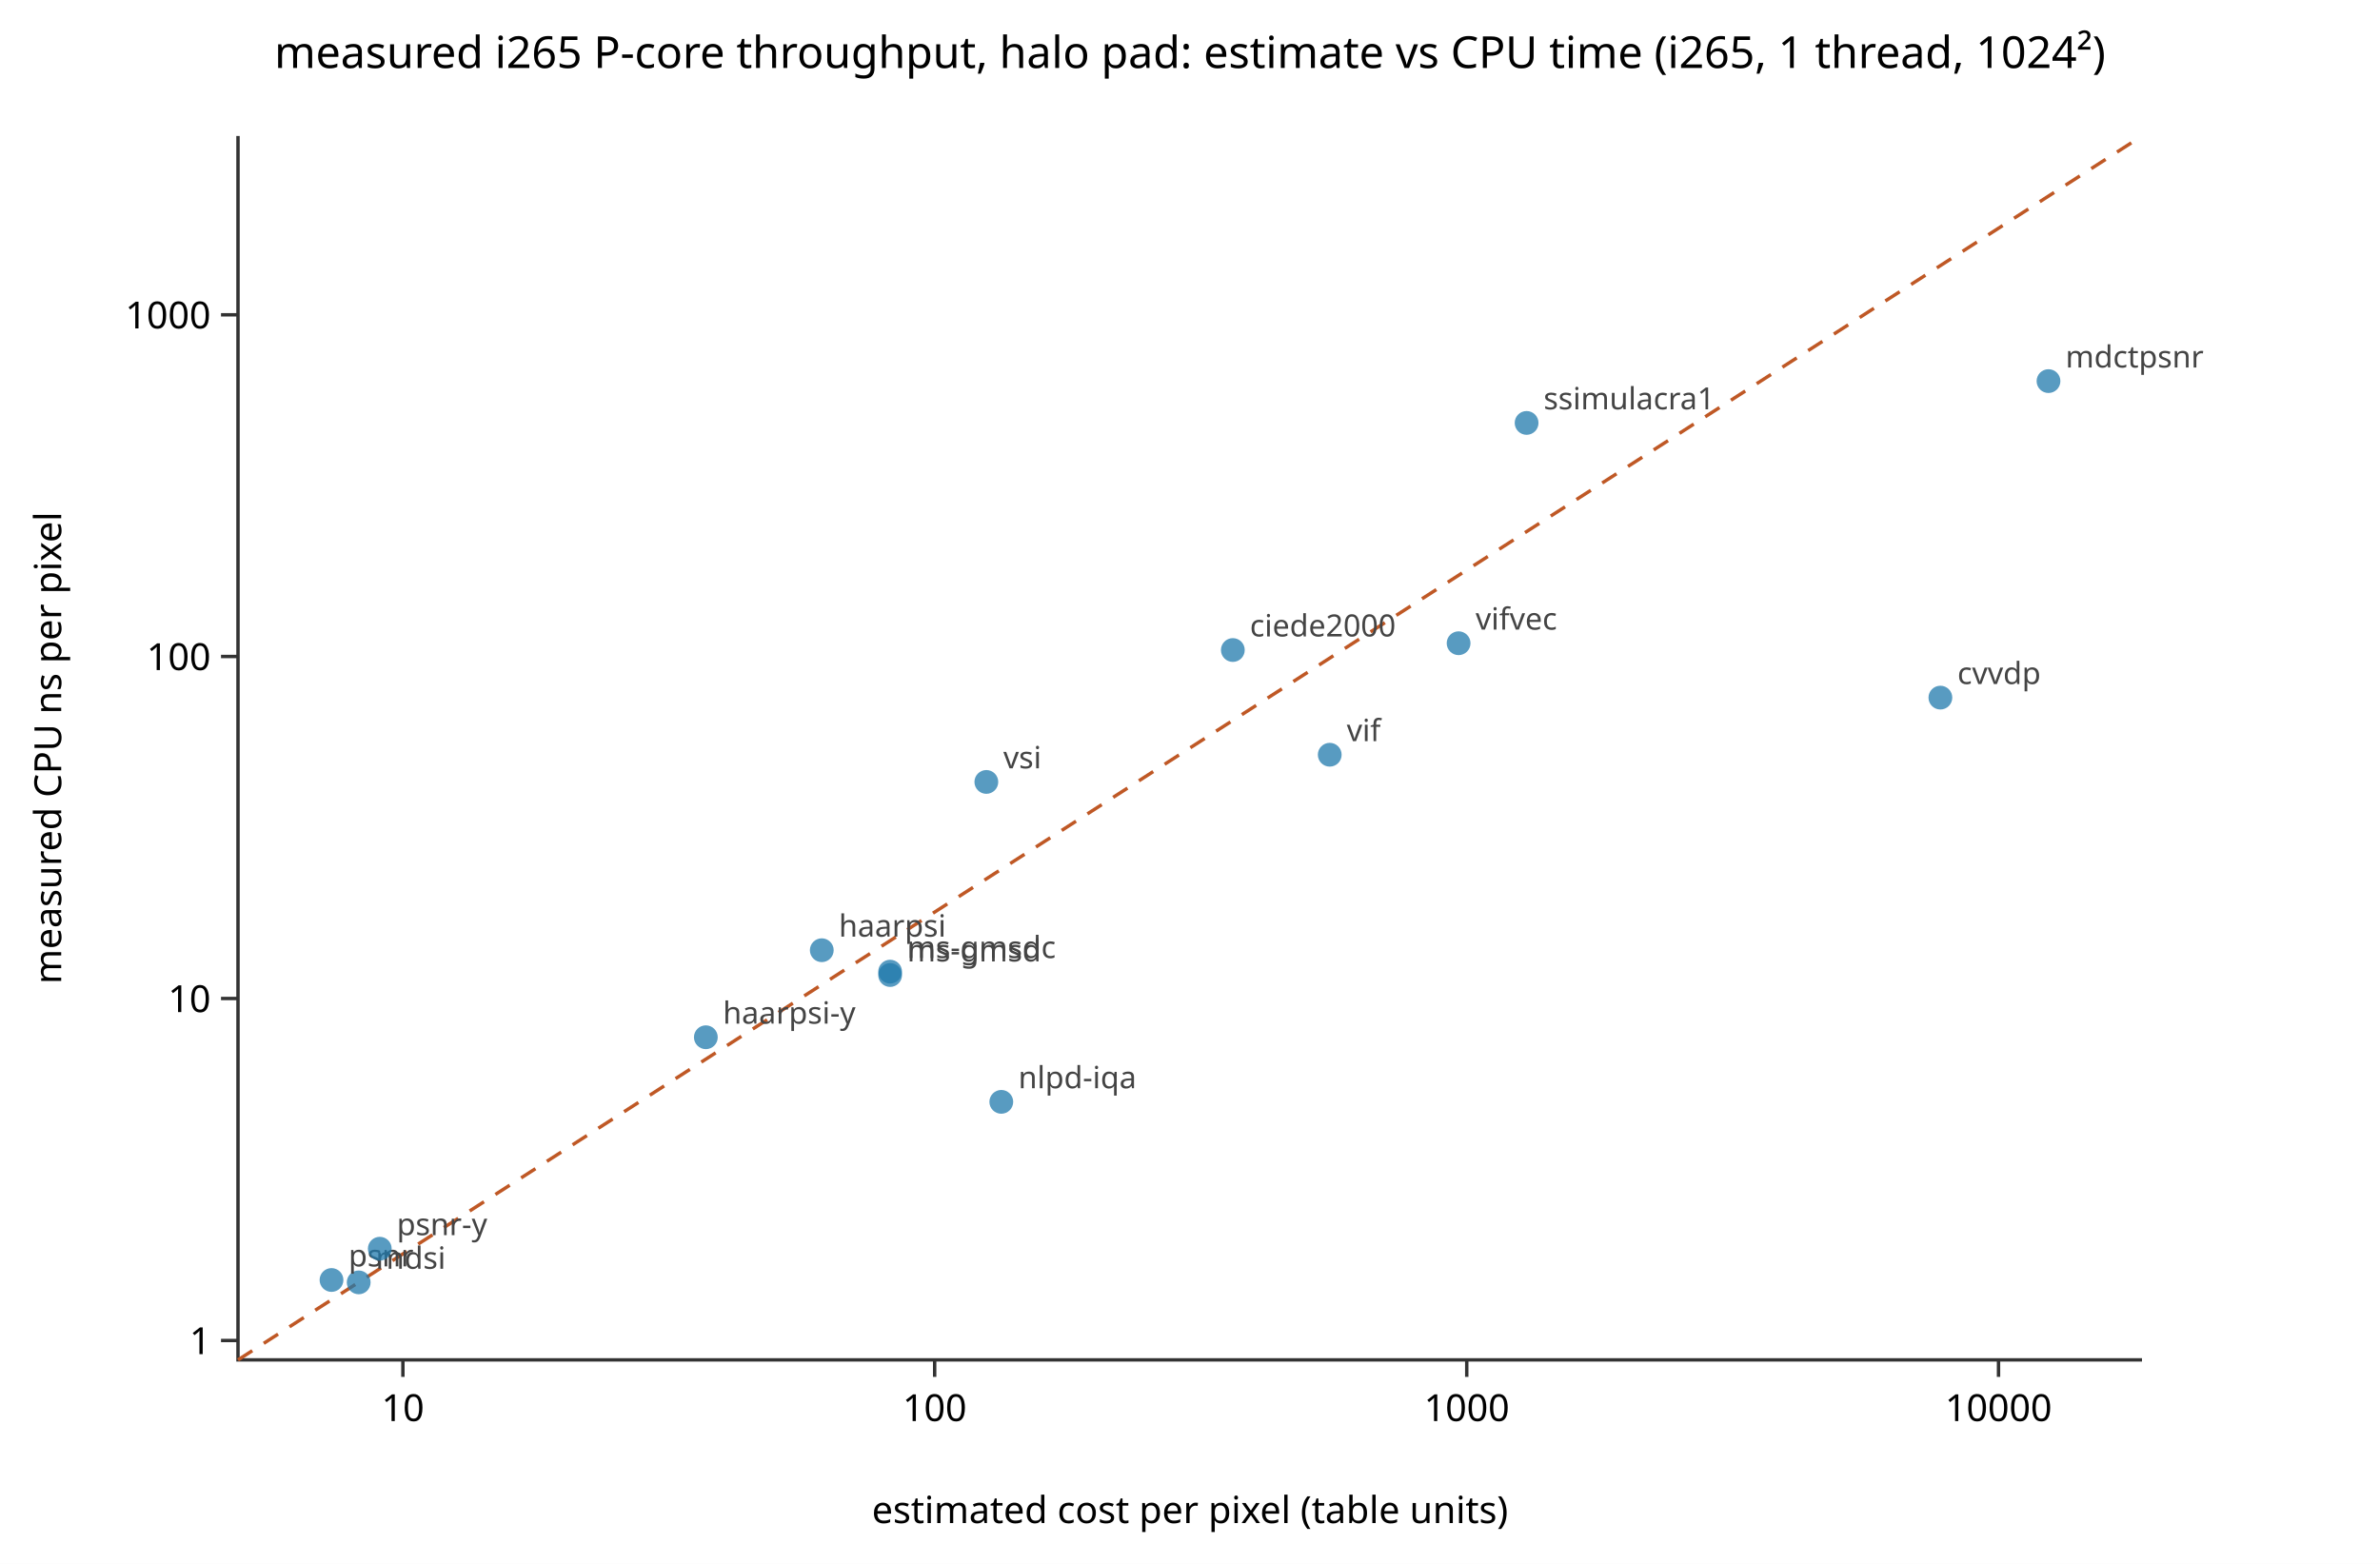
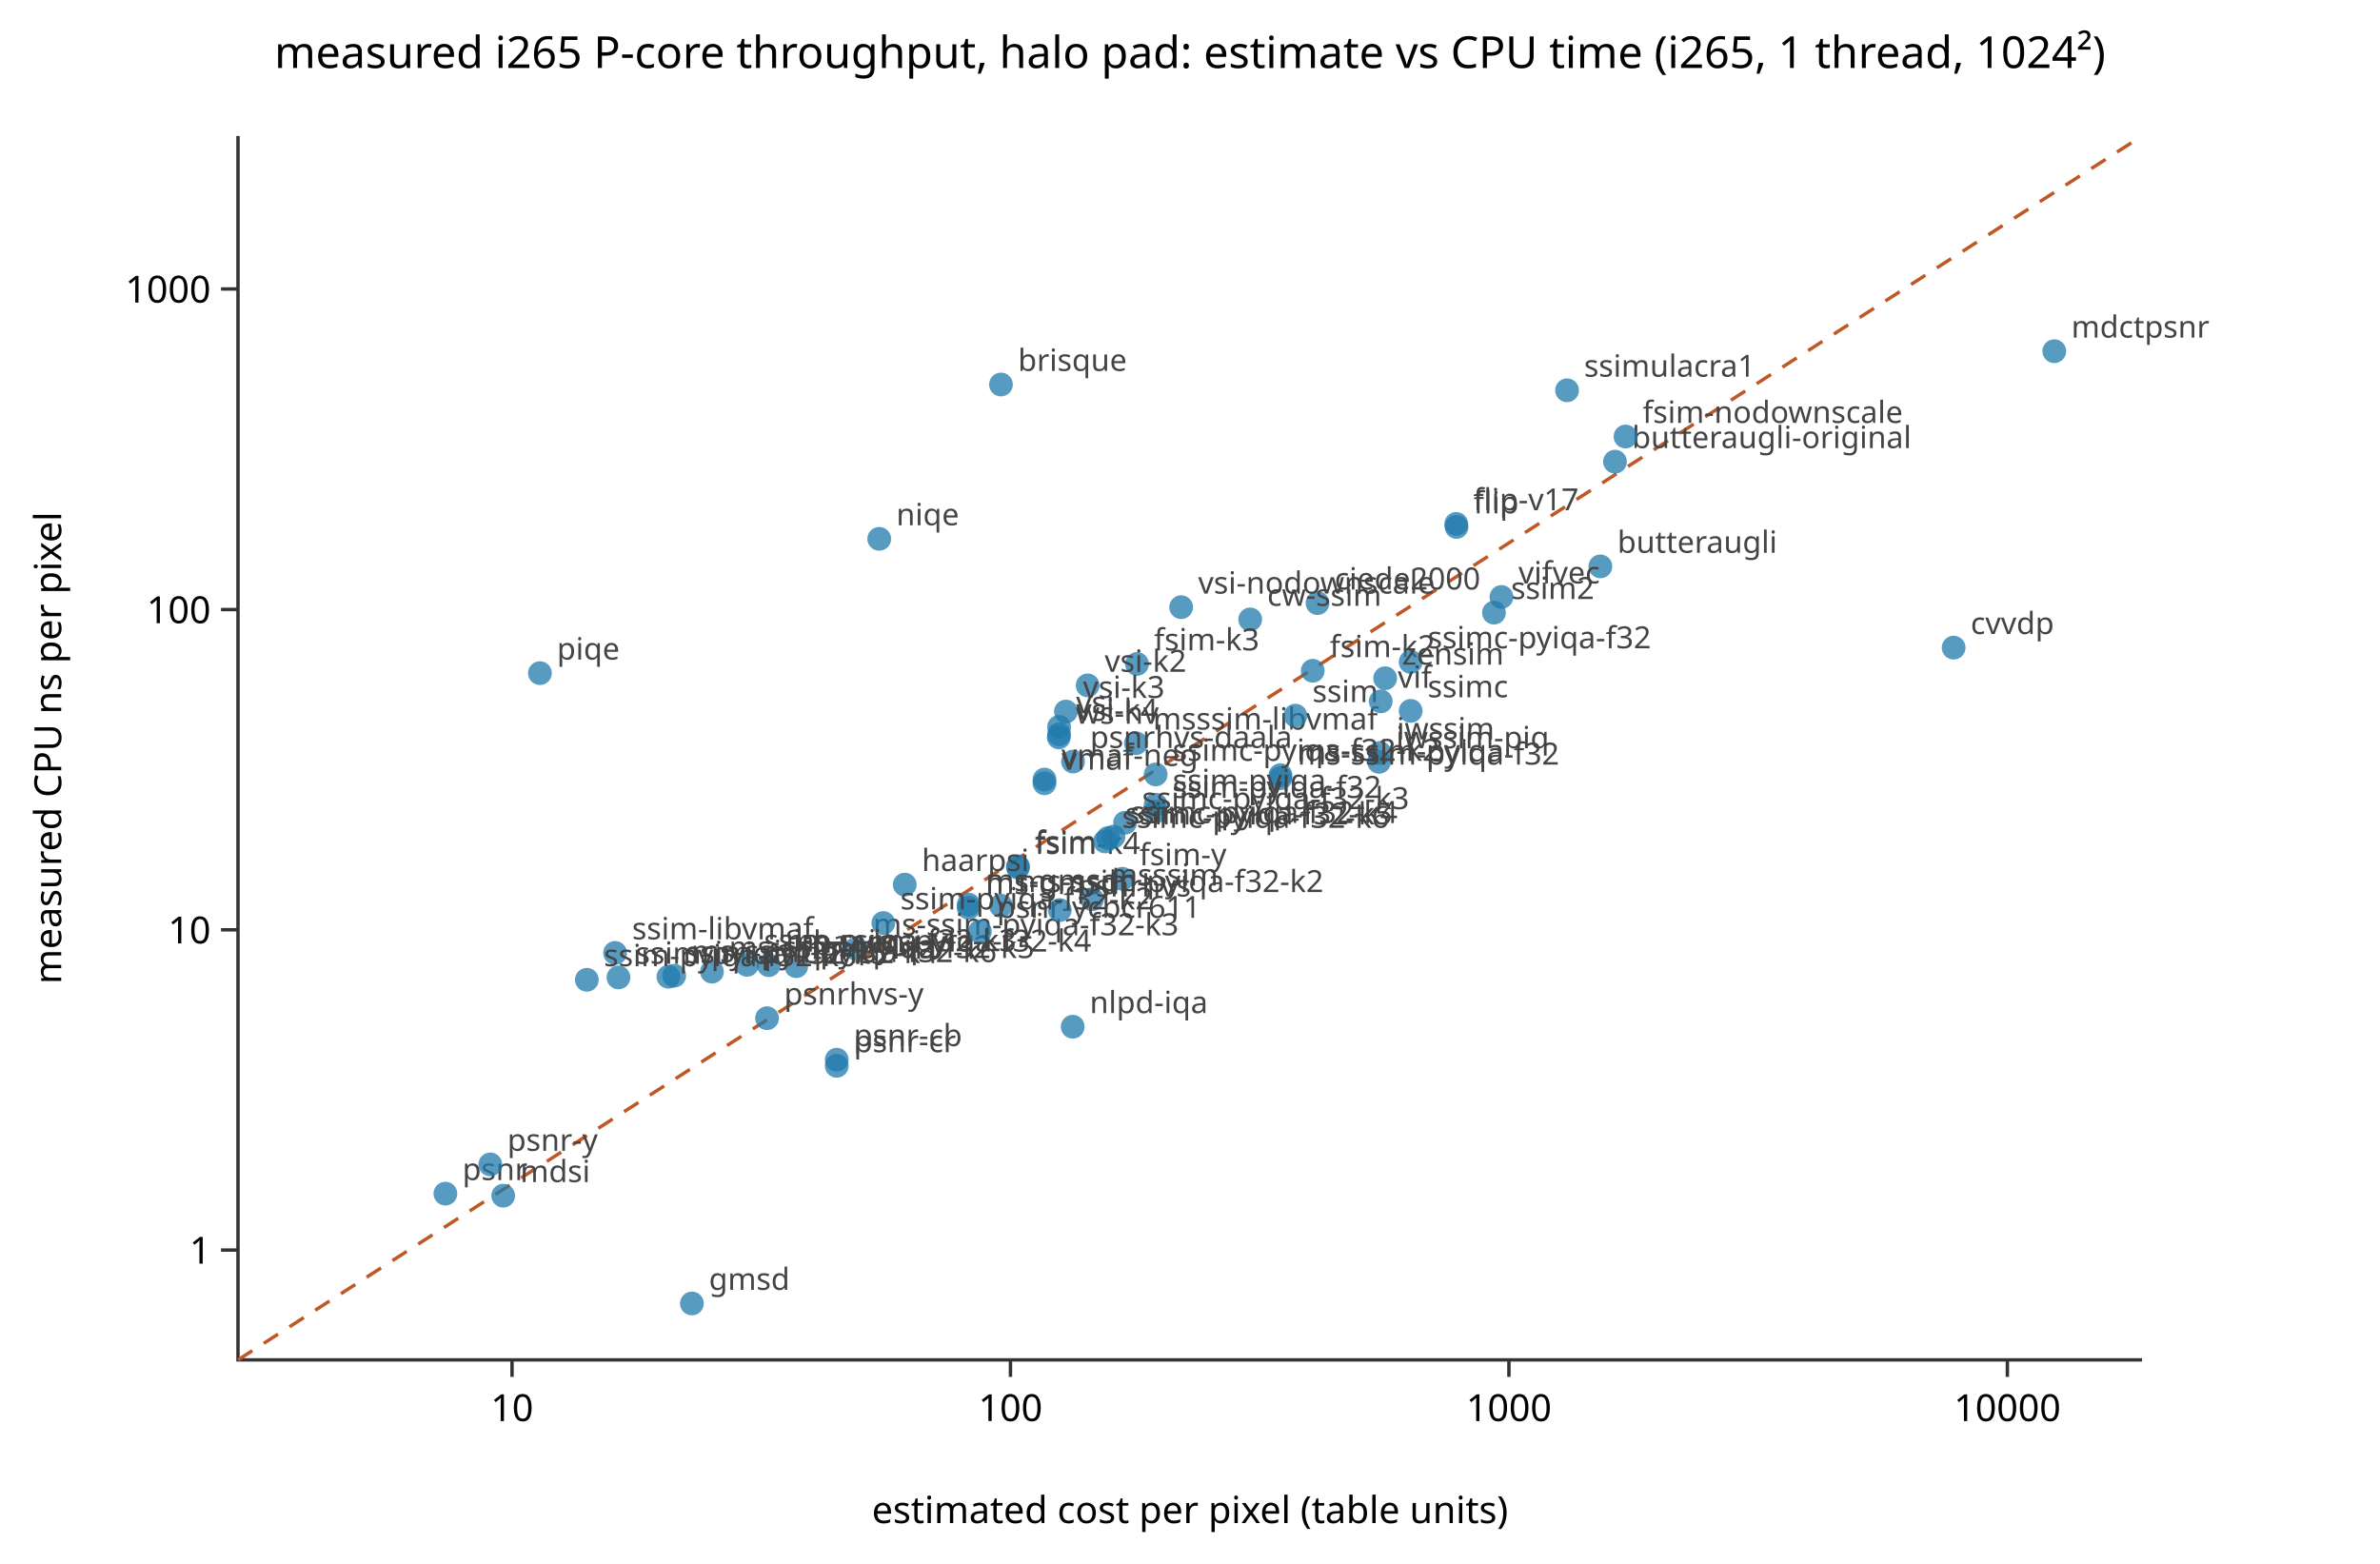
<svg xmlns="http://www.w3.org/2000/svg" viewBox="0 0 700 460" font-family="sans-serif" font-size="11">
  <rect width="700" height="460" fill="white" />
  <text x="350" y="20" text-anchor="middle" font-size="13">measured i265 P-core throughput, halo pad: estimate vs CPU time (i265, 1 thread, 1024²)</text>
  <path d="M70 40V400H630" fill="none" stroke="#333" />
-   <path d="M118.5 400v5" stroke="#333" />
-   <text x="118.5" y="418" text-anchor="middle">10</text>
-   <path d="M274.9 400v5" stroke="#333" />
-   <text x="274.9" y="418" text-anchor="middle">100</text>
-   <path d="M431.4 400v5" stroke="#333" />
-   <text x="431.4" y="418" text-anchor="middle">1000</text>
-   <path d="M587.8 400v5" stroke="#333" />
-   <text x="587.8" y="418" text-anchor="middle">10000</text>
-   <path d="M65 394.3h5" stroke="#333" />
-   <text x="62" y="398.3" text-anchor="end">1</text>
-   <path d="M65 293.7h5" stroke="#333" />
-   <text x="62" y="297.7" text-anchor="end">10</text>
-   <path d="M65 193.1h5" stroke="#333" />
-   <text x="62" y="197.1" text-anchor="end">100</text>
-   <path d="M65 92.6h5" stroke="#333" />
-   <text x="62" y="96.6" text-anchor="end">1000</text>
+   <path d="M150.6 400v5" stroke="#333" />
+   <text x="150.6" y="418" text-anchor="middle">10</text>
+   <path d="M297.2 400v5" stroke="#333" />
+   <text x="297.2" y="418" text-anchor="middle">100</text>
+   <path d="M443.8 400v5" stroke="#333" />
+   <text x="443.8" y="418" text-anchor="middle">1000</text>
+   <path d="M590.4 400v5" stroke="#333" />
+   <text x="590.4" y="418" text-anchor="middle">10000</text>
+   <path d="M65 367.7h5" stroke="#333" />
+   <text x="62" y="371.7" text-anchor="end">1</text>
+   <path d="M65 273.5h5" stroke="#333" />
+   <text x="62" y="277.5" text-anchor="end">10</text>
+   <path d="M65 179.3h5" stroke="#333" />
+   <text x="62" y="183.3" text-anchor="end">100</text>
+   <path d="M65 85.0h5" stroke="#333" />
+   <text x="62" y="89.0" text-anchor="end">1000</text>
  <path d="M70.0 400.0L630.0 40.0" stroke="#bf5825" stroke-dasharray="5 4" />
-   <circle cx="362.6" cy="191.2" r="3.5" fill="#2179ac" fill-opacity=".75" />
-   <text x="367.6" y="187.2" font-size="9" fill="#444">ciede2000</text>
-   <circle cx="570.7" cy="205.2" r="3.5" fill="#2179ac" fill-opacity=".75" />
-   <text x="575.7" y="201.2" font-size="9" fill="#444">cvvdp</text>
-   <circle cx="241.7" cy="279.5" r="3.5" fill="#2179ac" fill-opacity=".75" />
-   <text x="246.7" y="275.5" font-size="9" fill="#444">haarpsi</text>
-   <circle cx="207.6" cy="305.1" r="3.5" fill="#2179ac" fill-opacity=".75" />
-   <text x="212.6" y="301.1" font-size="9" fill="#444">haarpsi-y</text>
-   <circle cx="602.5" cy="112.1" r="3.5" fill="#2179ac" fill-opacity=".75" />
-   <text x="607.5" y="108.1" font-size="9" fill="#444">mdctpsnr</text>
-   <circle cx="105.5" cy="377.2" r="3.5" fill="#2179ac" fill-opacity=".75" />
-   <text x="110.5" y="373.2" font-size="9" fill="#444">mdsi</text>
-   <circle cx="261.8" cy="286.8" r="3.5" fill="#2179ac" fill-opacity=".75" />
-   <text x="266.8" y="282.8" font-size="9" fill="#444">ms-gmsd</text>
-   <circle cx="261.8" cy="285.8" r="3.5" fill="#2179ac" fill-opacity=".75" />
-   <text x="266.8" y="281.8" font-size="9" fill="#444">ms-gmsdc</text>
-   <circle cx="294.5" cy="324.1" r="3.5" fill="#2179ac" fill-opacity=".75" />
-   <text x="299.5" y="320.1" font-size="9" fill="#444">nlpd-iqa</text>
-   <circle cx="97.5" cy="376.5" r="3.5" fill="#2179ac" fill-opacity=".75" />
-   <text x="102.5" y="372.5" font-size="9" fill="#444">psnr</text>
-   <circle cx="111.7" cy="367.3" r="3.5" fill="#2179ac" fill-opacity=".75" />
-   <text x="116.7" y="363.3" font-size="9" fill="#444">psnr-y</text>
-   <circle cx="449.0" cy="124.4" r="3.5" fill="#2179ac" fill-opacity=".75" />
-   <text x="454.0" y="120.4" font-size="9" fill="#444">ssimulacra1</text>
-   <circle cx="391.1" cy="222.0" r="3.5" fill="#2179ac" fill-opacity=".75" />
-   <text x="396.1" y="218.0" font-size="9" fill="#444">vif</text>
-   <circle cx="429.0" cy="189.2" r="3.5" fill="#2179ac" fill-opacity=".75" />
-   <text x="434.0" y="185.2" font-size="9" fill="#444">vifvec</text>
-   <circle cx="290.1" cy="230.0" r="3.5" fill="#2179ac" fill-opacity=".75" />
-   <text x="295.1" y="226.0" font-size="9" fill="#444">vsi</text>
+   <circle cx="294.4" cy="113.1" r="3.5" fill="#2179ac" fill-opacity=".75" />
+   <text x="299.4" y="109.1" font-size="9" fill="#444">brisque</text>
+   <circle cx="470.7" cy="166.6" r="3.5" fill="#2179ac" fill-opacity=".75" />
+   <text x="475.7" y="162.6" font-size="9" fill="#444">butteraugli</text>
+   <circle cx="475.0" cy="135.8" r="3.5" fill="#2179ac" fill-opacity=".75" />
+   <text x="480.0" y="131.8" font-size="9" fill="#444">butteraugli-original</text>
+   <circle cx="387.5" cy="177.4" r="3.5" fill="#2179ac" fill-opacity=".75" />
+   <text x="392.5" y="173.4" font-size="9" fill="#444">ciede2000</text>
+   <circle cx="574.6" cy="190.5" r="3.5" fill="#2179ac" fill-opacity=".75" />
+   <text x="579.6" y="186.5" font-size="9" fill="#444">cvvdp</text>
+   <circle cx="367.7" cy="182.2" r="3.5" fill="#2179ac" fill-opacity=".75" />
+   <text x="372.7" y="178.2" font-size="9" fill="#444">cw-ssim</text>
+   <circle cx="428.4" cy="155.0" r="3.5" fill="#2179ac" fill-opacity=".75" />
+   <text x="433.4" y="151.0" font-size="9" fill="#444">flip</text>
+   <circle cx="428.3" cy="154.1" r="3.5" fill="#2179ac" fill-opacity=".75" />
+   <text x="433.3" y="150.1" font-size="9" fill="#444">flip-v17</text>
+   <circle cx="299.4" cy="254.8" r="3.5" fill="#2179ac" fill-opacity=".75" />
+   <text x="304.4" y="250.8" font-size="9" fill="#444">fsim</text>
+   <circle cx="386.1" cy="197.3" r="3.5" fill="#2179ac" fill-opacity=".75" />
+   <text x="391.1" y="193.3" font-size="9" fill="#444">fsim-k2</text>
+   <circle cx="334.4" cy="195.3" r="3.5" fill="#2179ac" fill-opacity=".75" />
+   <text x="339.4" y="191.3" font-size="9" fill="#444">fsim-k3</text>
+   <circle cx="299.4" cy="255.2" r="3.5" fill="#2179ac" fill-opacity=".75" />
+   <text x="304.4" y="251.2" font-size="9" fill="#444">fsim-k4</text>
+   <circle cx="478.1" cy="128.4" r="3.5" fill="#2179ac" fill-opacity=".75" />
+   <text x="483.1" y="124.4" font-size="9" fill="#444">fsim-nodownscale</text>
+   <circle cx="330.1" cy="258.5" r="3.5" fill="#2179ac" fill-opacity=".75" />
+   <text x="335.1" y="254.5" font-size="9" fill="#444">fsim-y</text>
+   <circle cx="203.5" cy="383.4" r="3.5" fill="#2179ac" fill-opacity=".75" />
+   <text x="208.5" y="379.4" font-size="9" fill="#444">gmsd</text>
+   <circle cx="266.1" cy="260.2" r="3.5" fill="#2179ac" fill-opacity=".75" />
+   <text x="271.1" y="256.2" font-size="9" fill="#444">haarpsi</text>
+   <circle cx="234.2" cy="284.2" r="3.5" fill="#2179ac" fill-opacity=".75" />
+   <text x="239.2" y="280.2" font-size="9" fill="#444">haarpsi-y</text>
+   <circle cx="405.8" cy="221.5" r="3.5" fill="#2179ac" fill-opacity=".75" />
+   <text x="410.8" y="217.5" font-size="9" fill="#444">iwssim</text>
+   <circle cx="405.6" cy="224.1" r="3.5" fill="#2179ac" fill-opacity=".75" />
+   <text x="410.6" y="220.1" font-size="9" fill="#444">iwssim-piq</text>
+   <circle cx="604.2" cy="103.3" r="3.5" fill="#2179ac" fill-opacity=".75" />
+   <text x="609.2" y="99.3" font-size="9" fill="#444">mdctpsnr</text>
+   <circle cx="148.0" cy="351.7" r="3.5" fill="#2179ac" fill-opacity=".75" />
+   <text x="153.0" y="347.7" font-size="9" fill="#444">mdsi</text>
+   <circle cx="284.9" cy="267.0" r="3.5" fill="#2179ac" fill-opacity=".75" />
+   <text x="289.9" y="263.0" font-size="9" fill="#444">ms-gmsd</text>
+   <circle cx="284.9" cy="266.1" r="3.5" fill="#2179ac" fill-opacity=".75" />
+   <text x="289.9" y="262.1" font-size="9" fill="#444">ms-gmsdc</text>
+   <circle cx="376.6" cy="228.0" r="3.5" fill="#2179ac" fill-opacity=".75" />
+   <text x="381.6" y="224.0" font-size="9" fill="#444">ms-ssim-pyiqa</text>
+   <circle cx="376.6" cy="228.9" r="3.5" fill="#2179ac" fill-opacity=".75" />
+   <text x="381.6" y="224.9" font-size="9" fill="#444">ms-ssim-pyiqa-f32</text>
+   <circle cx="294.4" cy="266.4" r="3.5" fill="#2179ac" fill-opacity=".75" />
+   <text x="299.4" y="262.4" font-size="9" fill="#444">ms-ssim-pyiqa-f32-k2</text>
+   <circle cx="251.8" cy="279.1" r="3.5" fill="#2179ac" fill-opacity=".75" />
+   <text x="256.8" y="275.1" font-size="9" fill="#444">ms-ssim-pyiqa-f32-k3</text>
+   <circle cx="226.1" cy="283.9" r="3.5" fill="#2179ac" fill-opacity=".75" />
+   <text x="231.1" y="279.9" font-size="9" fill="#444">ms-ssim-pyiqa-f32-k4</text>
+   <circle cx="209.4" cy="285.8" r="3.5" fill="#2179ac" fill-opacity=".75" />
+   <text x="214.4" y="281.8" font-size="9" fill="#444">ms-ssim-pyiqa-f32-k5</text>
+   <circle cx="198.3" cy="287.0" r="3.5" fill="#2179ac" fill-opacity=".75" />
+   <text x="203.3" y="283.0" font-size="9" fill="#444">ms-ssim-pyiqa-f32-k6</text>
+   <circle cx="321.2" cy="264.5" r="3.5" fill="#2179ac" fill-opacity=".75" />
+   <text x="326.2" y="260.5" font-size="9" fill="#444">msssim</text>
+   <circle cx="334.1" cy="218.6" r="3.5" fill="#2179ac" fill-opacity=".75" />
+   <text x="339.1" y="214.6" font-size="9" fill="#444">msssim-libvmaf</text>
+   <circle cx="258.6" cy="158.5" r="3.5" fill="#2179ac" fill-opacity=".75" />
+   <text x="263.6" y="154.5" font-size="9" fill="#444">niqe</text>
+   <circle cx="315.5" cy="302.0" r="3.5" fill="#2179ac" fill-opacity=".75" />
+   <text x="320.5" y="298.0" font-size="9" fill="#444">nlpd-iqa</text>
+   <circle cx="158.8" cy="198.0" r="3.5" fill="#2179ac" fill-opacity=".75" />
+   <text x="163.8" y="194.0" font-size="9" fill="#444">piqe</text>
+   <circle cx="131.0" cy="351.1" r="3.5" fill="#2179ac" fill-opacity=".75" />
+   <text x="136.0" y="347.1" font-size="9" fill="#444">psnr</text>
+   <circle cx="246.1" cy="311.7" r="3.5" fill="#2179ac" fill-opacity=".75" />
+   <text x="251.1" y="307.7" font-size="9" fill="#444">psnr-cb</text>
+   <circle cx="246.1" cy="313.5" r="3.5" fill="#2179ac" fill-opacity=".75" />
+   <text x="251.1" y="309.5" font-size="9" fill="#444">psnr-cr</text>
+   <circle cx="144.2" cy="342.5" r="3.5" fill="#2179ac" fill-opacity=".75" />
+   <text x="149.2" y="338.5" font-size="9" fill="#444">psnr-y</text>
+   <circle cx="288.2" cy="274.0" r="3.5" fill="#2179ac" fill-opacity=".75" />
+   <text x="293.2" y="270.0" font-size="9" fill="#444">psnr-ycbcr611</text>
+   <circle cx="311.7" cy="267.7" r="3.5" fill="#2179ac" fill-opacity=".75" />
+   <text x="316.7" y="263.7" font-size="9" fill="#444">psnrhvs</text>
+   <circle cx="315.6" cy="224.0" r="3.5" fill="#2179ac" fill-opacity=".75" />
+   <text x="320.6" y="220.0" font-size="9" fill="#444">psnrhvs-daala</text>
+   <circle cx="225.6" cy="299.5" r="3.5" fill="#2179ac" fill-opacity=".75" />
+   <text x="230.6" y="295.5" font-size="9" fill="#444">psnrhvs-y</text>
+   <circle cx="381.0" cy="210.5" r="3.5" fill="#2179ac" fill-opacity=".75" />
+   <text x="386.0" y="206.5" font-size="9" fill="#444">ssim</text>
+   <circle cx="180.9" cy="280.3" r="3.5" fill="#2179ac" fill-opacity=".75" />
+   <text x="185.9" y="276.3" font-size="9" fill="#444">ssim-libvmaf</text>
+   <circle cx="339.9" cy="236.7" r="3.5" fill="#2179ac" fill-opacity=".75" />
+   <text x="344.9" y="232.7" font-size="9" fill="#444">ssim-pyiqa</text>
+   <circle cx="339.9" cy="238.7" r="3.5" fill="#2179ac" fill-opacity=".75" />
+   <text x="344.9" y="234.7" font-size="9" fill="#444">ssim-pyiqa-f32</text>
+   <circle cx="259.8" cy="271.5" r="3.5" fill="#2179ac" fill-opacity=".75" />
+   <text x="264.8" y="267.5" font-size="9" fill="#444">ssim-pyiqa-f32-k2</text>
+   <circle cx="219.7" cy="283.8" r="3.5" fill="#2179ac" fill-opacity=".75" />
+   <text x="224.7" y="279.8" font-size="9" fill="#444">ssim-pyiqa-f32-k3</text>
+   <circle cx="196.6" cy="287.3" r="3.5" fill="#2179ac" fill-opacity=".75" />
+   <text x="201.6" y="283.3" font-size="9" fill="#444">ssim-pyiqa-f32-k4</text>
+   <circle cx="181.9" cy="287.5" r="3.5" fill="#2179ac" fill-opacity=".75" />
+   <text x="186.9" y="283.5" font-size="9" fill="#444">ssim-pyiqa-f32-k5</text>
+   <circle cx="172.6" cy="288.2" r="3.5" fill="#2179ac" fill-opacity=".75" />
+   <text x="177.6" y="284.2" font-size="9" fill="#444">ssim-pyiqa-f32-k6</text>
+   <circle cx="439.4" cy="180.2" r="3.5" fill="#2179ac" fill-opacity=".75" />
+   <text x="444.4" y="176.2" font-size="9" fill="#444">ssim2</text>
+   <circle cx="414.9" cy="209.1" r="3.5" fill="#2179ac" fill-opacity=".75" />
+   <text x="419.9" y="205.1" font-size="9" fill="#444">ssimc</text>
+   <circle cx="414.9" cy="194.7" r="3.5" fill="#2179ac" fill-opacity=".75" />
+   <text x="419.9" y="190.7" font-size="9" fill="#444">ssimc-pyiqa-f32</text>
+   <circle cx="339.9" cy="227.8" r="3.5" fill="#2179ac" fill-opacity=".75" />
+   <text x="344.9" y="223.8" font-size="9" fill="#444">ssimc-pyiqa-f32-k2</text>
+   <circle cx="330.9" cy="242.0" r="3.5" fill="#2179ac" fill-opacity=".75" />
+   <text x="335.9" y="238.0" font-size="9" fill="#444">ssimc-pyiqa-f32-k3</text>
+   <circle cx="327.5" cy="246.1" r="3.5" fill="#2179ac" fill-opacity=".75" />
+   <text x="332.5" y="242.1" font-size="9" fill="#444">ssimc-pyiqa-f32-k4</text>
+   <circle cx="325.9" cy="246.5" r="3.5" fill="#2179ac" fill-opacity=".75" />
+   <text x="330.9" y="242.5" font-size="9" fill="#444">ssimc-pyiqa-f32-k5</text>
+   <circle cx="325.0" cy="247.5" r="3.5" fill="#2179ac" fill-opacity=".75" />
+   <text x="330.0" y="243.5" font-size="9" fill="#444">ssimc-pyiqa-f32-k6</text>
+   <circle cx="460.9" cy="114.8" r="3.5" fill="#2179ac" fill-opacity=".75" />
+   <text x="465.9" y="110.8" font-size="9" fill="#444">ssimulacra1</text>
+   <circle cx="406.1" cy="206.3" r="3.5" fill="#2179ac" fill-opacity=".75" />
+   <text x="411.1" y="202.3" font-size="9" fill="#444">vif</text>
+   <circle cx="441.6" cy="175.6" r="3.5" fill="#2179ac" fill-opacity=".75" />
+   <text x="446.6" y="171.6" font-size="9" fill="#444">vifvec</text>
+   <circle cx="307.2" cy="230.4" r="3.5" fill="#2179ac" fill-opacity=".75" />
+   <text x="312.2" y="226.4" font-size="9" fill="#444">vmaf</text>
+   <circle cx="307.2" cy="229.3" r="3.5" fill="#2179ac" fill-opacity=".75" />
+   <text x="312.2" y="225.3" font-size="9" fill="#444">vmaf-neg</text>
+   <circle cx="311.5" cy="213.8" r="3.5" fill="#2179ac" fill-opacity=".75" />
+   <text x="316.5" y="209.8" font-size="9" fill="#444">vsi</text>
+   <circle cx="319.9" cy="201.6" r="3.5" fill="#2179ac" fill-opacity=".75" />
+   <text x="324.9" y="197.6" font-size="9" fill="#444">vsi-k2</text>
+   <circle cx="313.5" cy="209.3" r="3.5" fill="#2179ac" fill-opacity=".75" />
+   <text x="318.5" y="205.3" font-size="9" fill="#444">vsi-k3</text>
+   <circle cx="311.5" cy="216.0" r="3.5" fill="#2179ac" fill-opacity=".75" />
+   <text x="316.5" y="212.0" font-size="9" fill="#444">vsi-k4</text>
+   <circle cx="347.4" cy="178.6" r="3.5" fill="#2179ac" fill-opacity=".75" />
+   <text x="352.4" y="174.6" font-size="9" fill="#444">vsi-nodownscale</text>
+   <circle cx="311.4" cy="216.9" r="3.5" fill="#2179ac" fill-opacity=".75" />
+   <text x="316.4" y="212.9" font-size="9" fill="#444">ws-hv</text>
+   <circle cx="407.4" cy="199.5" r="3.5" fill="#2179ac" fill-opacity=".75" />
+   <text x="412.4" y="195.5" font-size="9" fill="#444">zensim</text>
  <text x="350" y="448" text-anchor="middle">estimated cost per pixel (table units)</text>
  <text x="18" y="220" text-anchor="middle" transform="rotate(-90 18 220)">measured CPU ns per pixel</text>
</svg>
